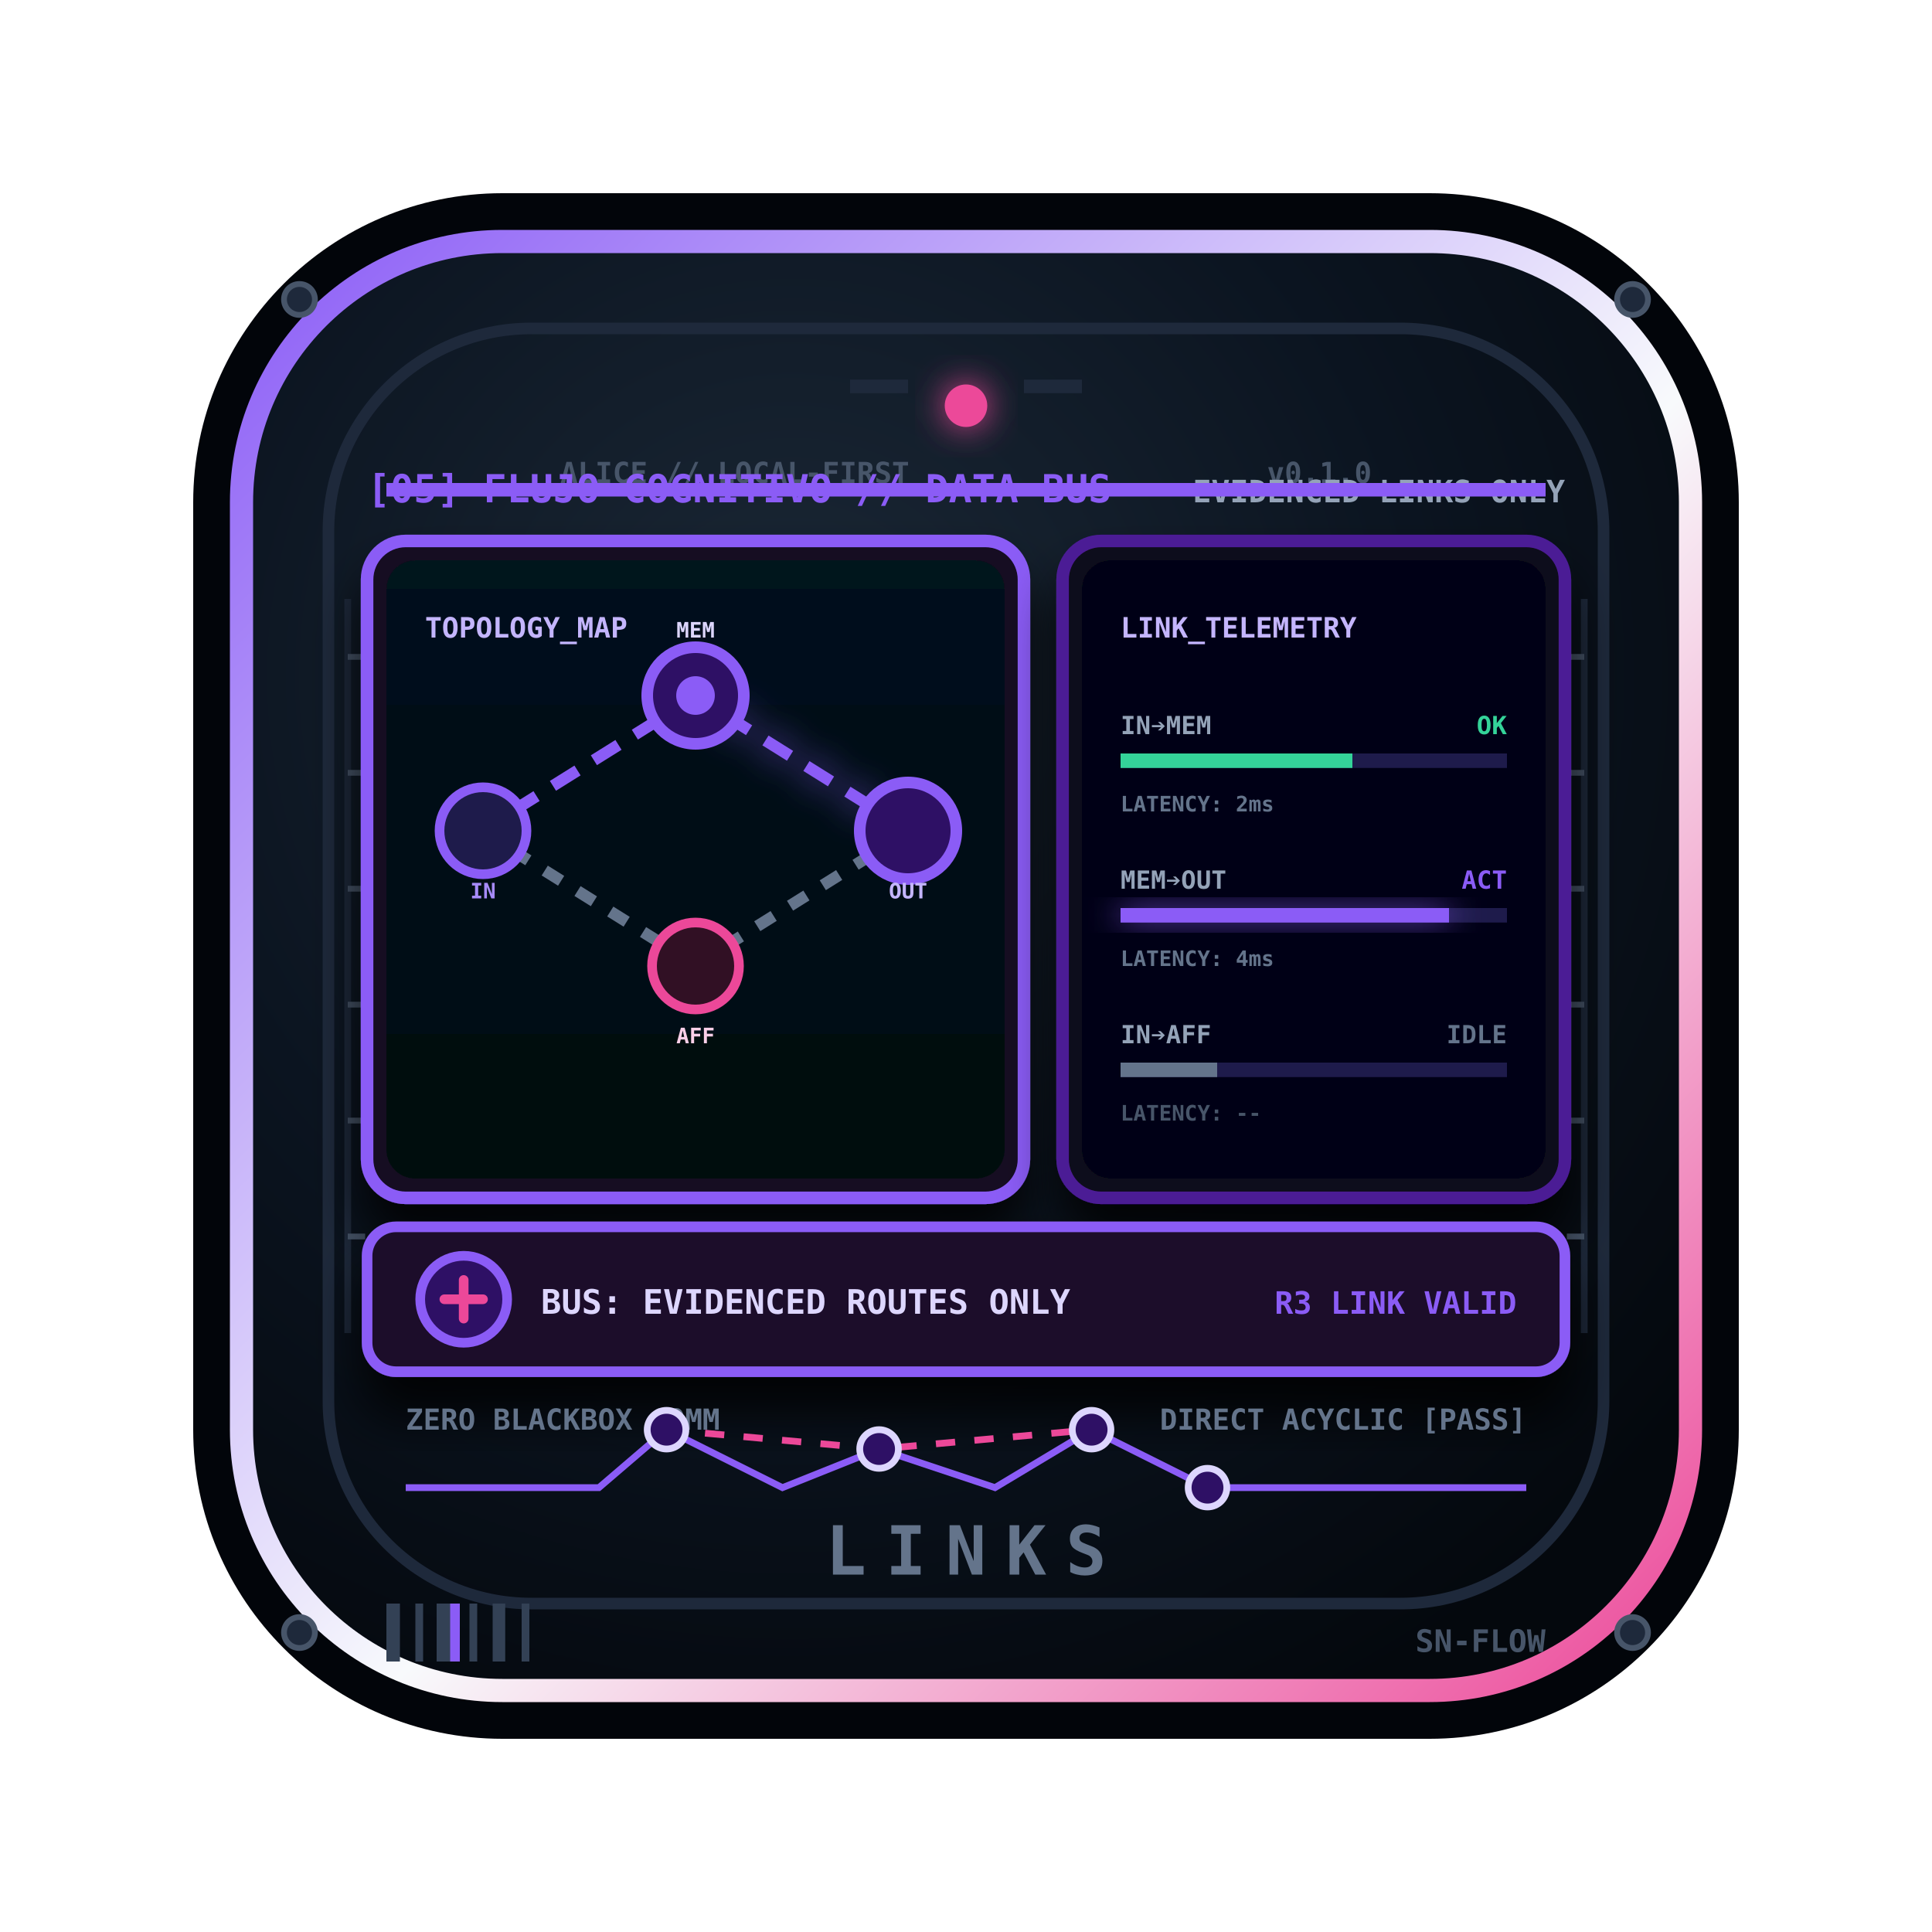
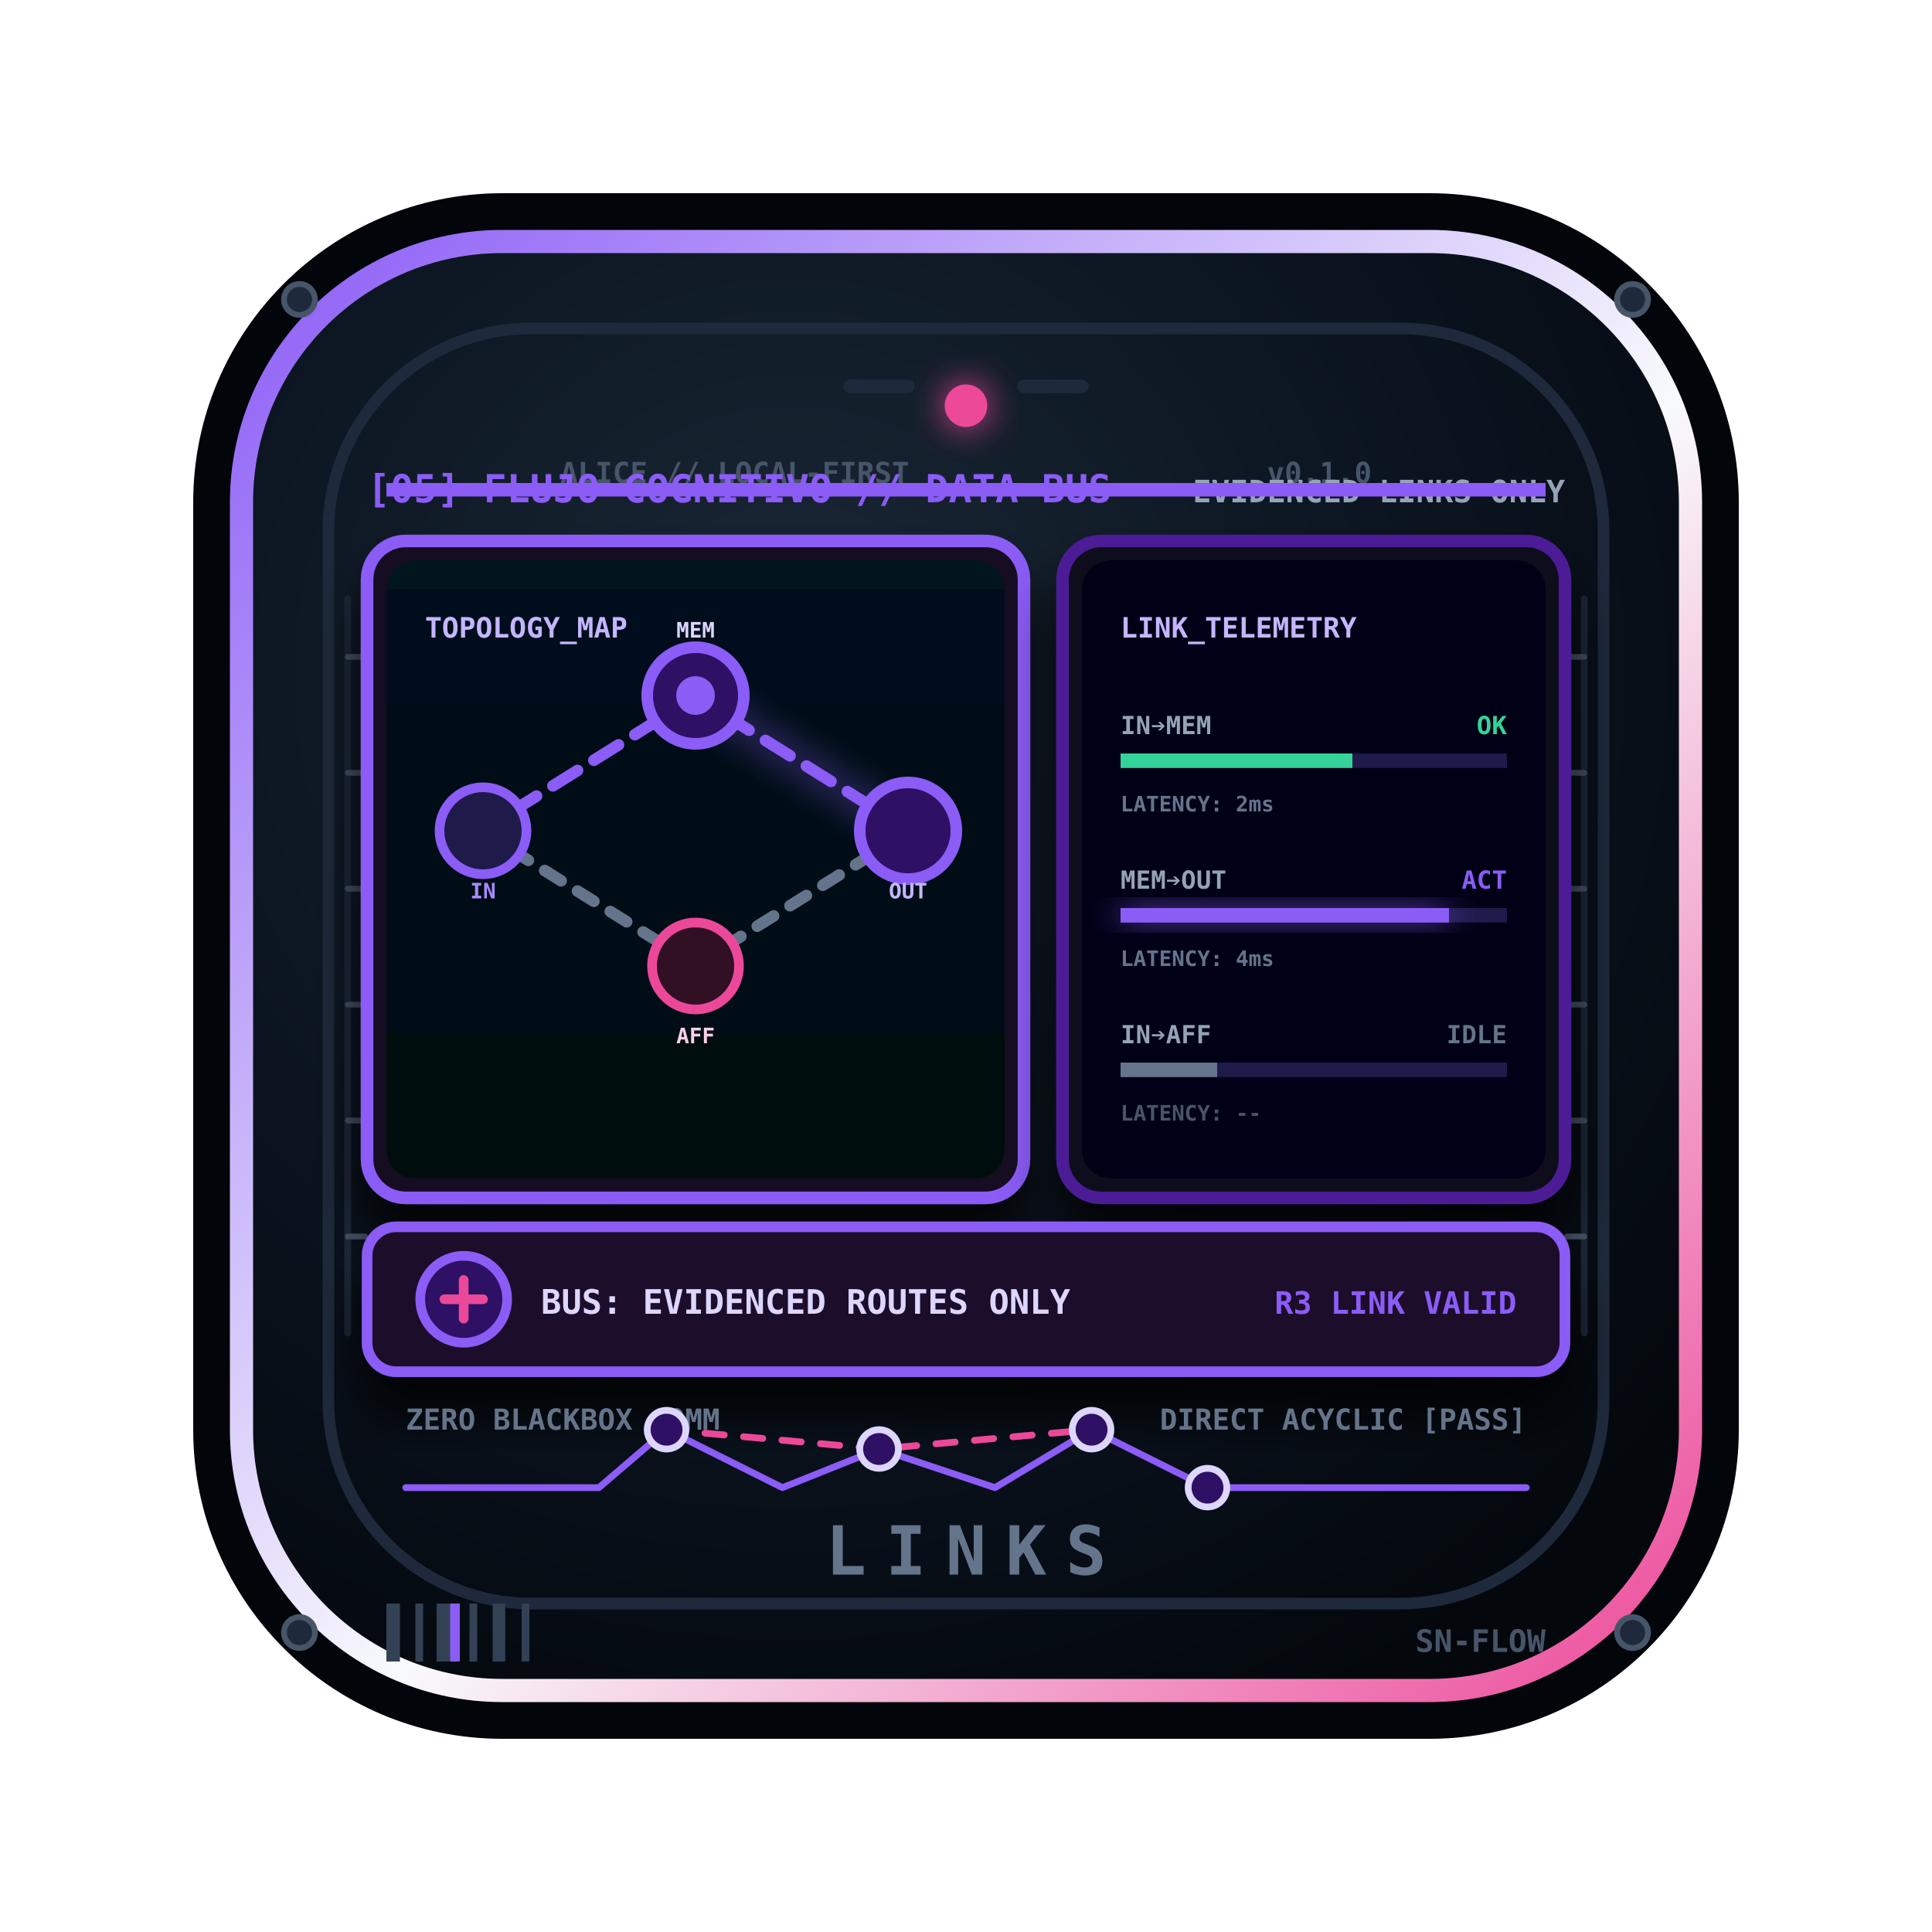
- <svg xmlns="http://www.w3.org/2000/svg" viewBox="0 0 200 200" role="img" aria-label="Flujo cognitivo">
+ <svg xmlns="http://www.w3.org/2000/svg" viewBox="0 0 200 200" role="img" aria-label="Flujo cognitivo" shape-rendering="geometricPrecision" text-rendering="geometricPrecision" stroke-linecap="round" stroke-linejoin="round">
  <style>
    .flow-dash{animation:flowDash 2.8s linear infinite}.flow-blink{animation:flowBlink 1.6s steps(2,end) infinite}.flow-blink2{animation:flowBlink 2.3s steps(2,end) .5s infinite}.flow-scan{animation:flowScan 4.2s ease-in-out infinite}.flow-spin{transform-box:fill-box;transform-origin:50% 50%;animation:flowSpin 16s linear infinite}
    @keyframes flowDash{to{stroke-dashoffset:-26}}@keyframes flowBlink{50%{opacity:.25}}
    @keyframes flowScan{0%,100%{y:50px;opacity:.06}50%{y:140px;opacity:.4}}
    @keyframes flowSpin{to{transform:rotate(360deg)}}
    @media(prefers-reduced-motion:reduce){.flow-dash,.flow-blink,.flow-blink2,.flow-scan,.flow-spin{animation:none}}
  </style>
  <defs>
    <radialGradient id="flow-plate" cx="38%" cy="30%" r="80%">
      <stop stop-color="#1b2836" />
      <stop offset=".55" stop-color="#0b1420" />
      <stop offset="1" stop-color="#04080d" />
    </radialGradient>
    <linearGradient id="flow-ga" x1="0" y1="0" x2="1" y2="1">
      <stop stop-color="#8b5cf6" />
      <stop offset=".55" stop-color="#f8fafc" />
      <stop offset="1" stop-color="#ec4899" />
    </linearGradient>
    <linearGradient id="flow-gb" x1="0" x2="1">
      <stop stop-color="#ec4899" />
      <stop offset="1" stop-color="#8b5cf6" />
    </linearGradient>
    <linearGradient id="flow-metal" x1="0" y1="0" x2="1" y2="1">
      <stop stop-color="#94a3b8" />
      <stop offset=".35" stop-color="#334155" />
      <stop offset=".7" stop-color="#111827" />
      <stop offset="1" stop-color="#020617" />
    </linearGradient>
    <linearGradient id="flow-screen-bg" x1="0" y1="0" x2="0" y2="1">
      <stop stop-color="#06121d" />
      <stop offset="1" stop-color="#02070e" />
    </linearGradient>
    <radialGradient id="flow-halo">
      <stop stop-color="#fff" />
      <stop offset=".2" stop-color="#8b5cf6" />
      <stop offset=".7" stop-color="#ec4899" />
      <stop offset="1" stop-color="#07111d" />
    </radialGradient>
    <filter id="flow-shadow" x="-45%" y="-45%" width="190%" height="200%">
      <feDropShadow dx="0" dy="4" stdDeviation="2.6" flood-color="#000" flood-opacity=".85" />
    </filter>
    <filter id="flow-glow" x="-70%" y="-70%" width="240%" height="240%">
      <feGaussianBlur stdDeviation="1.8" result="b" />
      <feMerge>
        <feMergeNode in="b" />
        <feMergeNode in="SourceGraphic" />
      </feMerge>
    </filter>
  </defs>
  <rect x="20" y="20" width="160" height="160" rx="32" fill="#02050a" />
  <rect x="25" y="25" width="150" height="150" rx="27" fill="url(#flow-plate)" stroke="url(#flow-ga)" stroke-width="2.4" />
  <rect x="34" y="34" width="132" height="132" rx="21" fill="none" stroke="#1e293b" stroke-width="1.2" />
  <g fill="#1e293b" stroke="#475569" stroke-width=".6">
    <circle cx="31" cy="31" r="1.6" />
    <circle cx="169" cy="31" r="1.6" />
    <circle cx="31" cy="169" r="1.6" />
    <circle cx="169" cy="169" r="1.6" />
  </g>
  <path d="M88 40h6M106 40h6" stroke="#1e293b" stroke-width="1.4" />
  <g font-family="Consolas,monospace" font-weight="900">
    <text x="58" y="50" fill="#475569" font-size="3">ALICE // LOCAL-FIRST</text>
    <text x="142" y="50" fill="#475569" font-size="3" text-anchor="end">v0.1.0</text>
  </g>
  <path d="M36 62v76M164 62v76" stroke="#1e293b" stroke-width=".7" />
  <path d="M36 68h2.5M36 80h1.8M36 92h2.5M36 104h1.8M36 116h2.5M36 128h1.8M164 68h-2.5M164 80h-1.8M164 92h-2.5M164 104h-1.8M164 116h-2.5M164 128h-1.8" stroke="#475569" stroke-width=".6" />
  <circle class="flow-blink" cx="100" cy="42" r="2.2" fill="#ec4899" filter="url(#flow-glow)" />
  <g font-family="Consolas,monospace" font-weight="900">
    <text x="38" y="52" fill="#8b5cf6" font-size="4">[05] FLUJO COGNITIVO // DATA BUS</text>
    <text x="162" y="52" fill="#94a3b8" font-size="3.2" text-anchor="end">EVIDENCED LINKS ONLY</text>
  </g>
  <g filter="url(#flow-shadow)">
    <rect x="38" y="56" width="68" height="68" rx="4" fill="#130b20" stroke="#8b5cf6" stroke-width="1.3" />
    <rect x="40" y="58" width="64" height="64" rx="3" fill="url(#flow-screen-bg)" />
  </g>
  <g font-family="Consolas,monospace" font-weight="900">
    <text x="44" y="66" fill="#c4b5fd" font-size="2.9">TOPOLOGY_MAP</text>
  </g>
  <g stroke-width="1.2" fill="none">
    <path class="flow-dash" d="M53 84L69 74" stroke="#8b5cf6" stroke-dasharray="3 2" />
    <path class="flow-dash" d="M75 74L91 84" stroke="#8b5cf6" stroke-dasharray="3 2" filter="url(#flow-glow)" />
    <path d="M53 88L69 98" stroke="#64748b" stroke-dasharray="2 2" />
    <path d="M75 98L91 88" stroke="#64748b" stroke-dasharray="2 2" />
  </g>
  <circle cx="50" cy="86" r="4.5" fill="#1e1b4b" stroke="#8b5cf6" stroke-width="1" />
  <text x="50" y="93" fill="#a78bfa" font-family="Consolas,monospace" font-weight="900" font-size="2.2" text-anchor="middle">IN</text>
  <circle cx="72" cy="72" r="5" fill="#2e1065" stroke="#8b5cf6" stroke-width="1.2" />
  <circle cx="72" cy="72" r="2" fill="#8b5cf6" class="flow-blink" />
  <text x="72" y="66" fill="#ddd6fe" font-family="Consolas,monospace" font-weight="900" font-size="2.2" text-anchor="middle">MEM</text>
  <circle cx="72" cy="100" r="4.5" fill="#311024" stroke="#ec4899" stroke-width="1" />
  <text x="72" y="108" fill="#fbcfe8" font-family="Consolas,monospace" font-weight="900" font-size="2.2" text-anchor="middle">AFF</text>
  <circle cx="94" cy="86" r="5" fill="#2e1065" stroke="#8b5cf6" stroke-width="1.2" />
  <text x="94" y="93" fill="#c4b5fd" font-family="Consolas,monospace" font-weight="900" font-size="2.2" text-anchor="middle">OUT</text>
  <g filter="url(#flow-shadow)">
    <rect x="110" y="56" width="52" height="68" rx="4" fill="#0f071a" stroke="#4c1d95" stroke-width="1.3" />
    <rect x="112" y="58" width="48" height="64" rx="3" fill="#020617" />
  </g>
  <g font-family="Consolas,monospace" font-weight="900">
    <text x="116" y="66" fill="#c4b5fd" font-size="2.9">LINK_TELEMETRY</text>
  </g>
  <g font-family="Consolas,monospace" font-weight="900" font-size="2.6">
    <text x="116" y="76" fill="#94a3b8">IN➔MEM</text>
    <text x="156" y="76" fill="#34d399" text-anchor="end">OK</text>
    <rect x="116" y="78" width="40" height="1.5" fill="#1e1b4b" />
    <rect class="flow-scan" x="116" y="78" width="24" height="1.5" fill="#34d399" />
    <text x="116" y="84" fill="#64748b" font-size="2.2">LATENCY: 2ms</text>
  </g>
  <g font-family="Consolas,monospace" font-weight="900" font-size="2.6">
    <text x="116" y="92" fill="#94a3b8">MEM➔OUT</text>
    <text x="156" y="92" fill="#8b5cf6" text-anchor="end">ACT</text>
    <rect x="116" y="94" width="40" height="1.5" fill="#1e1b4b" />
    <rect class="flow-scan" x="116" y="94" width="34" height="1.5" fill="#8b5cf6" filter="url(#flow-glow)" />
    <text x="116" y="100" fill="#64748b" font-size="2.2">LATENCY: 4ms</text>
  </g>
  <g font-family="Consolas,monospace" font-weight="900" font-size="2.6">
    <text x="116" y="108" fill="#94a3b8">IN➔AFF</text>
    <text x="156" y="108" fill="#64748b" text-anchor="end">IDLE</text>
    <rect x="116" y="110" width="40" height="1.5" fill="#1e1b4b" />
    <rect x="116" y="110" width="10" height="1.5" fill="#64748b" />
    <text x="116" y="116" fill="#475569" font-size="2.2">LATENCY: --</text>
  </g>
  <g filter="url(#flow-shadow)">
    <rect x="38" y="127" width="124" height="15" rx="3" fill="#1b102b" stroke="#8b5cf6" stroke-width="1.1" />
  </g>
  <circle cx="48" cy="134.5" r="4.5" fill="#2e1065" stroke="#8b5cf6" stroke-width="1" />
  <path d="M46 134.5h4m-2-2v4" stroke="#ec4899" stroke-width="1" stroke-linecap="round" />
  <g font-family="Consolas,monospace" font-weight="900">
    <text x="56" y="136" fill="#ddd6fe" font-size="3.5">BUS: EVIDENCED ROUTES ONLY</text>
    <text x="157" y="136" fill="#8b5cf6" font-size="3.2" text-anchor="end">R3 LINK VALID</text>
    <text x="42" y="148" fill="#64748b" font-size="3">ZERO BLACKBOX COMM</text>
    <text x="158" y="148" fill="#64748b" font-size="3" text-anchor="end">DIRECT ACYCLIC [PASS]</text>
  </g>
  <g aria-label="Rutas evidenciadas" fill="none" stroke-width=".7">
    <path d="M42 154h20l7-6 12 6 10-4 12 4 10-6 12 6h33" stroke="#8b5cf6" />
    <path d="M69 148l22 2 22-2" stroke="#ec4899" stroke-dasharray="2 2" />
    <g fill="#2e1065" stroke="#ddd6fe">
      <circle cx="69" cy="148" r="2" />
      <circle cx="91" cy="150" r="2" />
      <circle cx="113" cy="148" r="2" />
      <circle cx="125" cy="154" r="2" />
    </g>
  </g>
  <rect class="flow-scan" x="40" y="50" width="120" height="1.4" fill="#8b5cf6" />
  <g fill="#334155">
    <rect x="40" y="166" width="1.4" height="6" />
    <rect x="43" y="166" width=".8" height="6" />
    <rect x="45.2" y="166" width="1.8" height="6" />
    <rect x="48.6" y="166" width=".8" height="6" />
    <rect x="51" y="166" width="1.3" height="6" />
    <rect x="54" y="166" width=".8" height="6" />
  </g>
  <rect x="46.6" y="166" width="1" height="6" fill="#8b5cf6" />
  <g font-family="Consolas,monospace" font-weight="900">
    <text x="160" y="171" fill="#475569" font-size="3.2" text-anchor="end">SN-FLOW</text>
  </g>
  <g font-family="Consolas,monospace" font-weight="900">
    <text x="100" y="163" fill="#64748b" font-size="7" text-anchor="middle" letter-spacing="2">LINKS</text>
  </g>
</svg>
